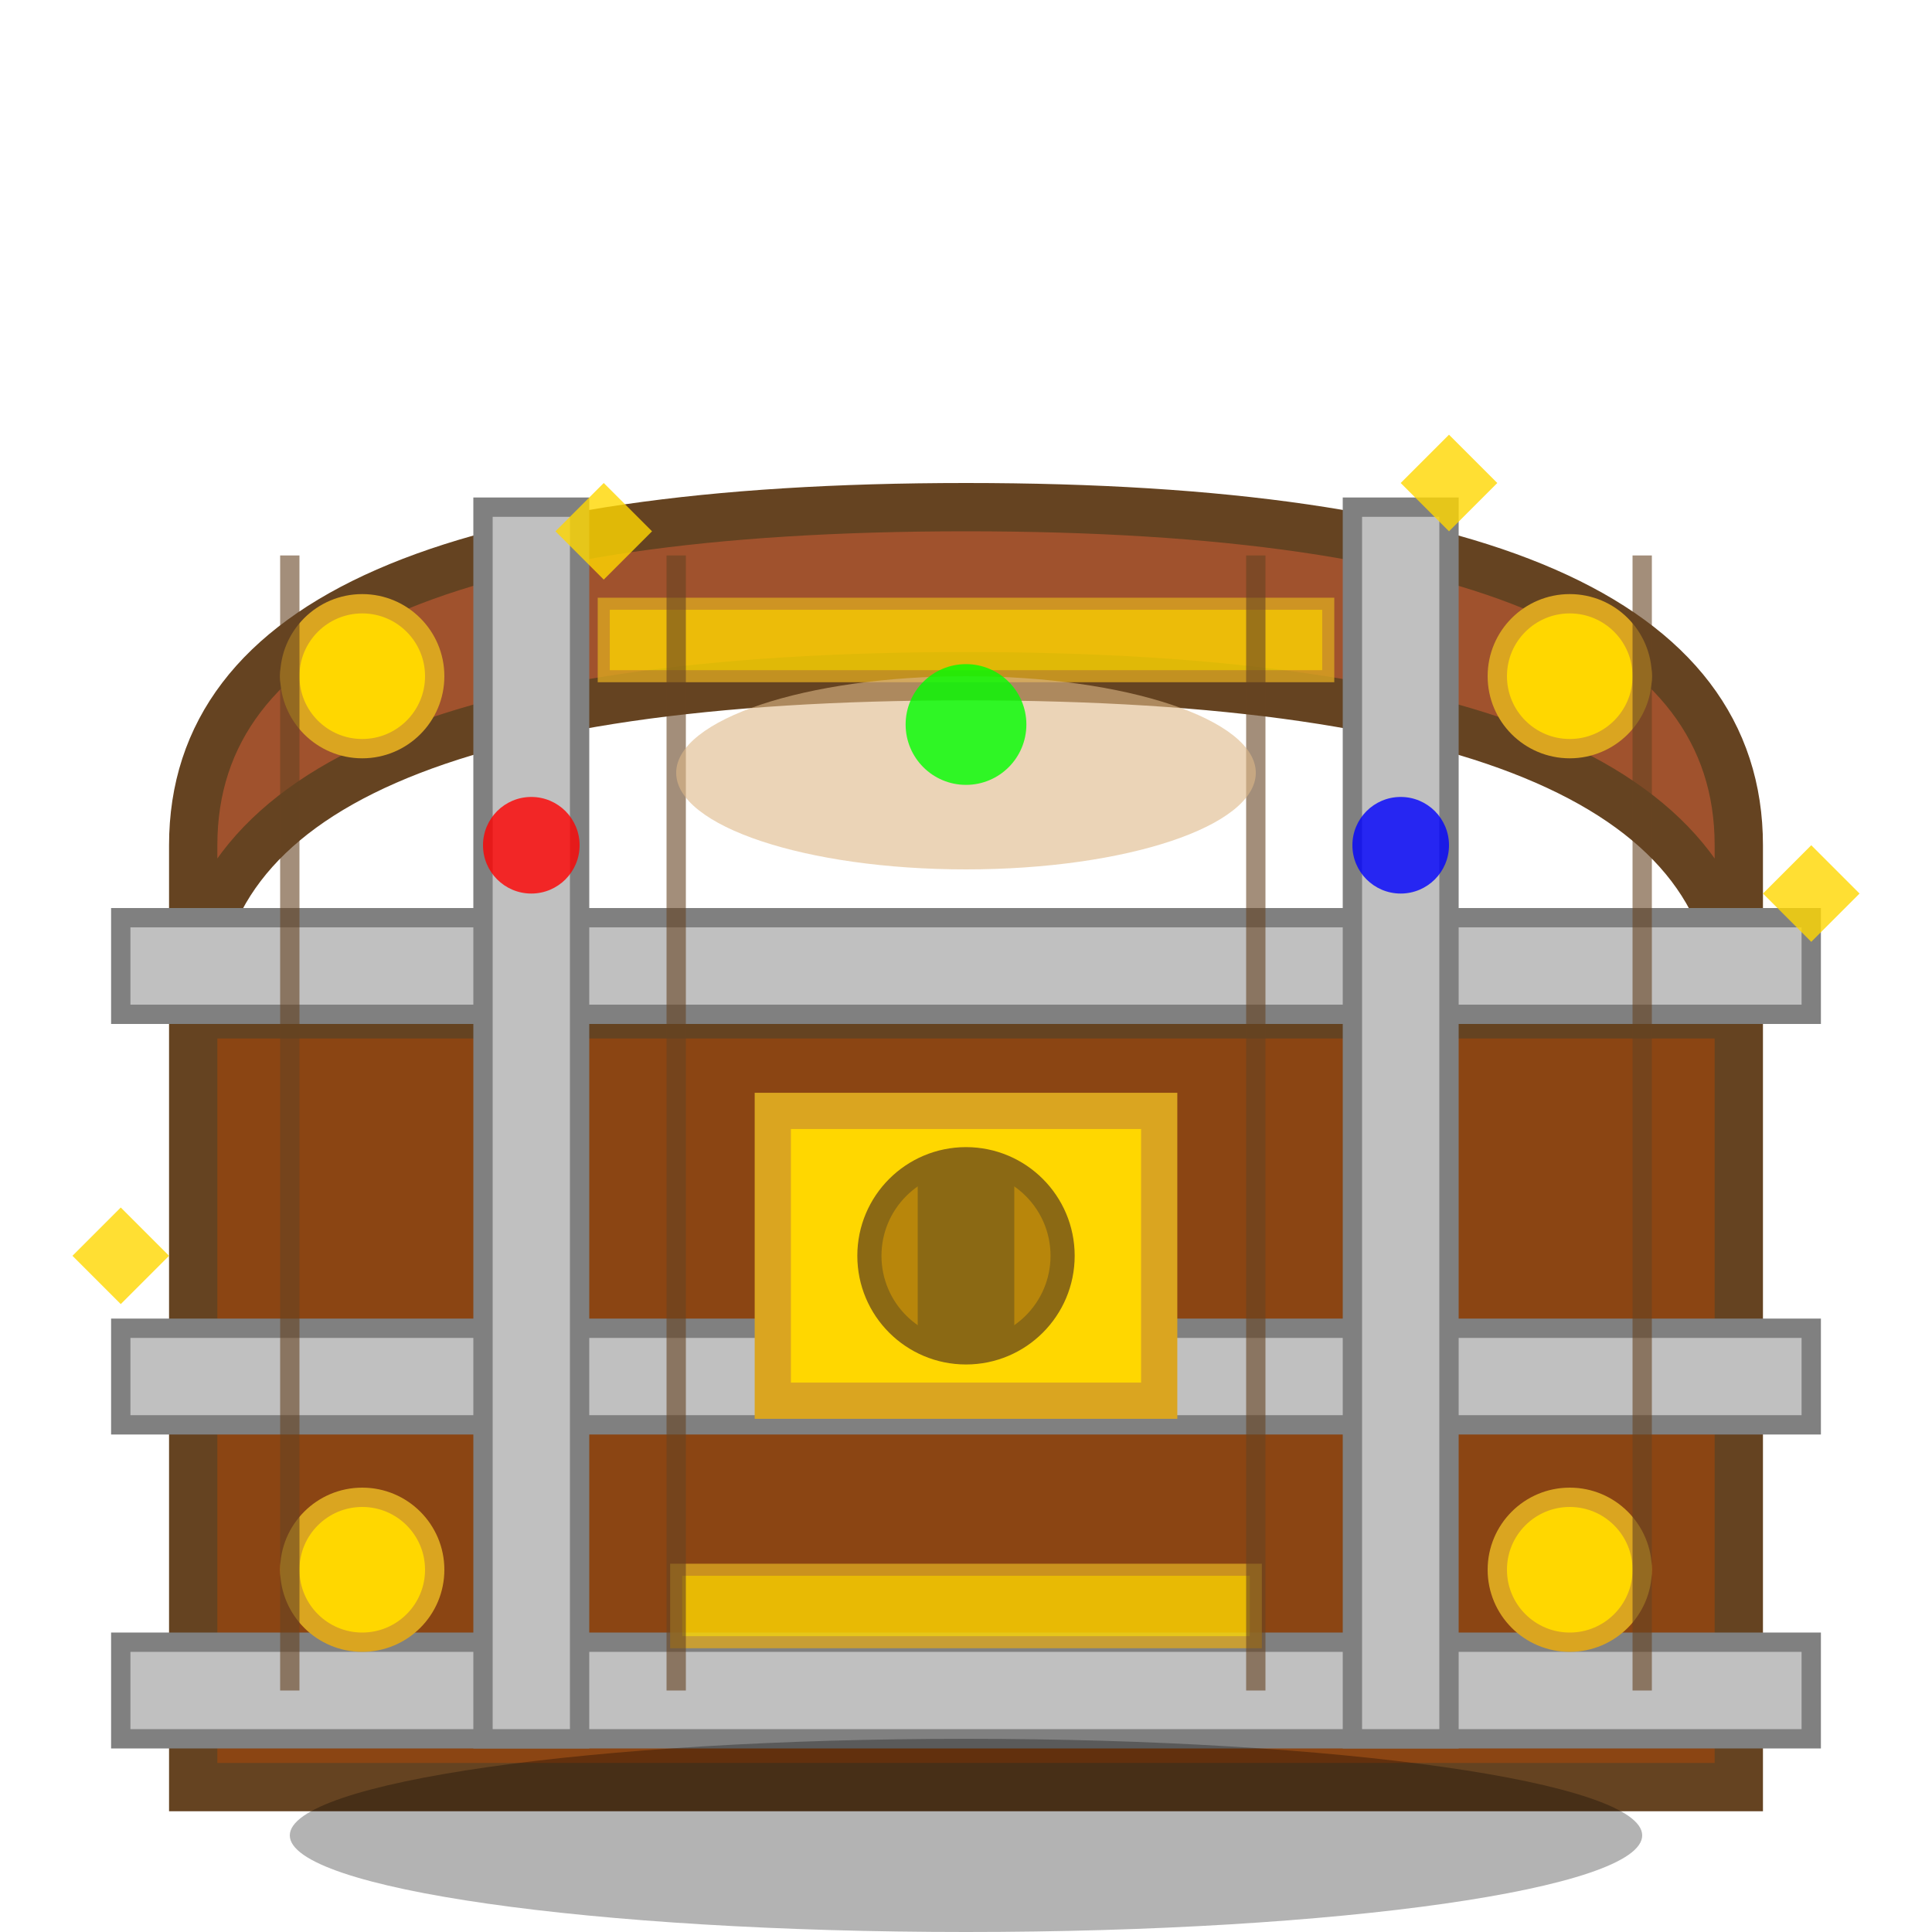
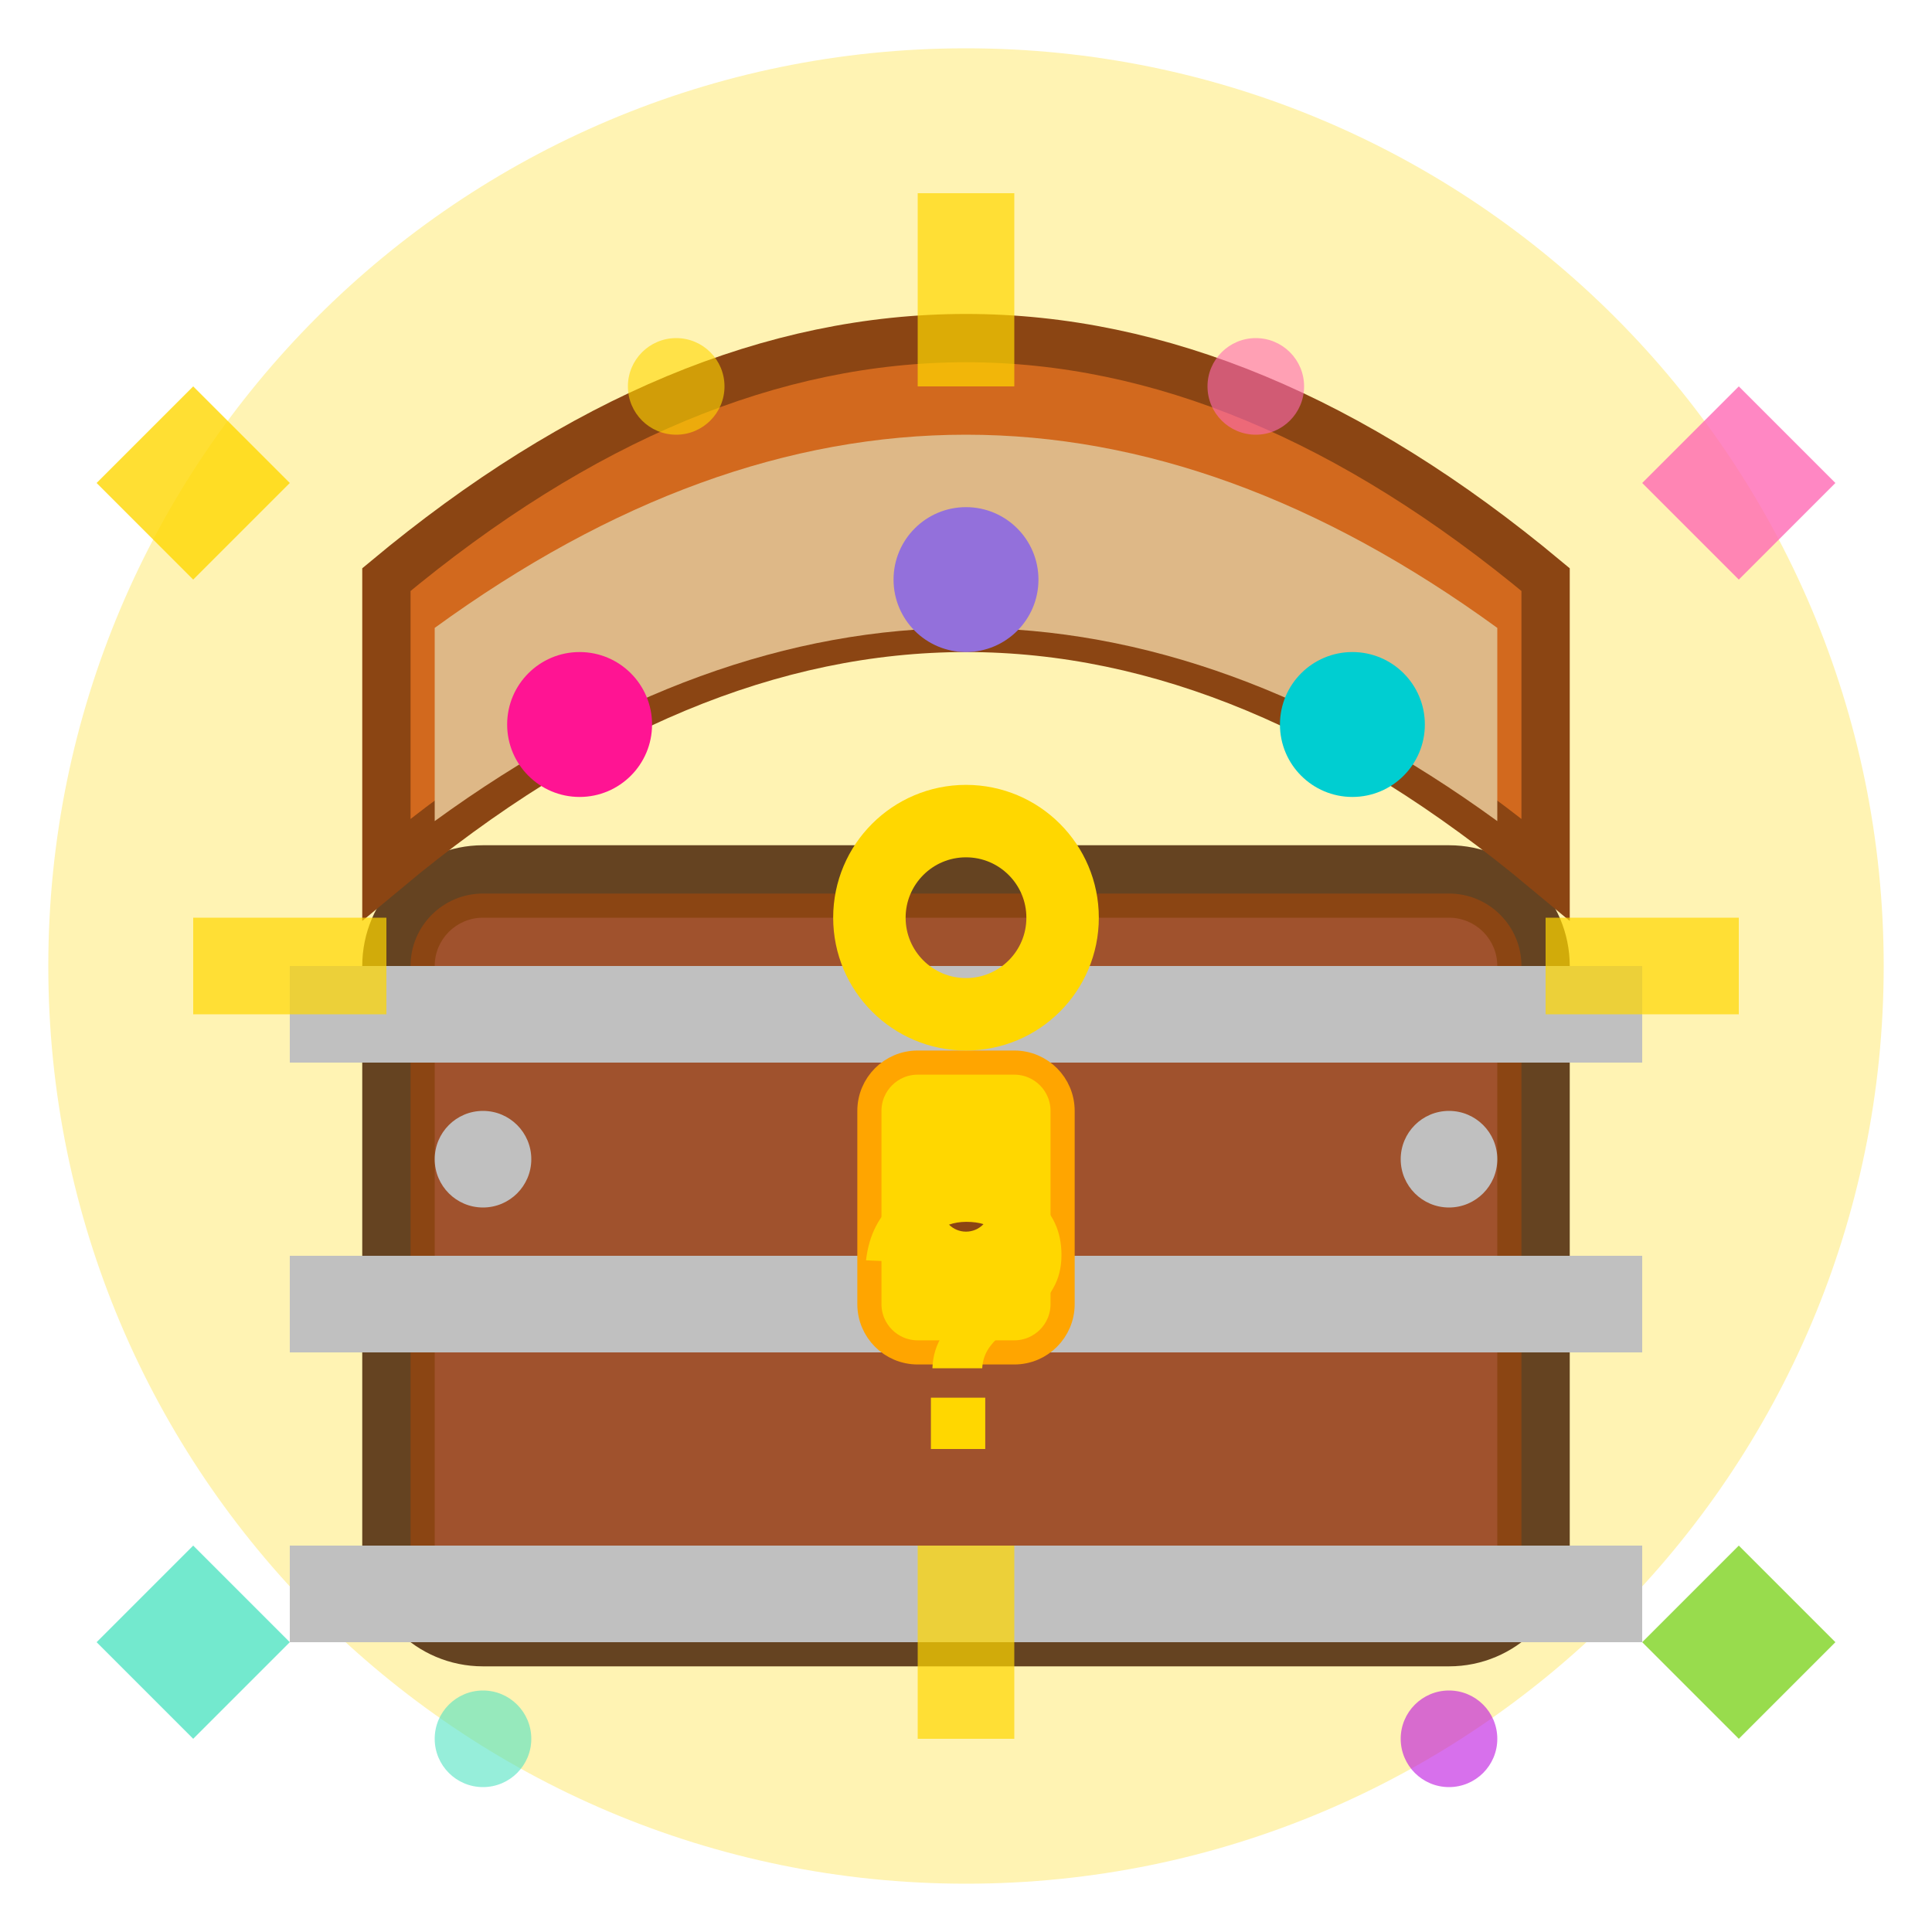
- <svg xmlns="http://www.w3.org/2000/svg" width="80" height="80" viewBox="0 0 80 80">
-   <rect x="8" y="42" width="64" height="32" fill="#8B4513" stroke="#654321" stroke-width="2" />
-   <path d="M8 42 Q8 28 40 28 Q72 28 72 42 L72 35 Q72 21 40 21 Q8 21 8 35 Z" fill="#A0522D" stroke="#654321" stroke-width="2" />
-   <rect x="5" y="38" width="70" height="4" fill="#C0C0C0" stroke="#808080" stroke-width="0.8" />
-   <rect x="5" y="55" width="70" height="4" fill="#C0C0C0" stroke="#808080" stroke-width="0.8" />
-   <rect x="5" y="68" width="70" height="4" fill="#C0C0C0" stroke="#808080" stroke-width="0.8" />
-   <rect x="20" y="21" width="4" height="51" fill="#C0C0C0" stroke="#808080" stroke-width="0.8" />
-   <rect x="56" y="21" width="4" height="51" fill="#C0C0C0" stroke="#808080" stroke-width="0.8" />
-   <rect x="32" y="46" width="16" height="12" fill="#FFD700" stroke="#DAA520" stroke-width="1.5" />
-   <circle cx="40" cy="52" r="4" fill="#B8860B" stroke="#8B6914" stroke-width="1" />
-   <rect x="38" y="48" width="4" height="8" fill="#8B6914" />
-   <circle cx="15" cy="28" r="3" fill="#FFD700" stroke="#DAA520" stroke-width="0.8" />
-   <circle cx="65" cy="28" r="3" fill="#FFD700" stroke="#DAA520" stroke-width="0.8" />
-   <circle cx="15" cy="65" r="3" fill="#FFD700" stroke="#DAA520" stroke-width="0.8" />
-   <circle cx="65" cy="65" r="3" fill="#FFD700" stroke="#DAA520" stroke-width="0.8" />
-   <rect x="25" y="25" width="30" height="3" fill="#FFD700" stroke="#DAA520" stroke-width="0.5" opacity="0.8" />
-   <rect x="28" y="65" width="24" height="3" fill="#FFD700" stroke="#DAA520" stroke-width="0.5" opacity="0.8" />
-   <line x1="12" y1="23" x2="12" y2="70" stroke="#654321" stroke-width="0.8" opacity="0.6" />
-   <line x1="28" y1="23" x2="28" y2="70" stroke="#654321" stroke-width="0.8" opacity="0.6" />
-   <line x1="52" y1="23" x2="52" y2="70" stroke="#654321" stroke-width="0.8" opacity="0.6" />
-   <line x1="68" y1="23" x2="68" y2="70" stroke="#654321" stroke-width="0.8" opacity="0.6" />
-   <ellipse cx="40" cy="32" rx="12" ry="4" fill="#DEB887" opacity="0.6" />
-   <circle cx="22" cy="35" r="2" fill="#FF0000" opacity="0.8" />
-   <circle cx="58" cy="35" r="2" fill="#0000FF" opacity="0.8" />
-   <circle cx="40" cy="30" r="2.5" fill="#00FF00" opacity="0.8" />
-   <ellipse cx="40" cy="76" rx="28" ry="4" fill="#000000" opacity="0.3" />
-   <g opacity="0.8">
-     <path d="M25,20 L27,22 L25,24 L23,22 Z" fill="#FFD700" />
-     <path d="M60,18 L62,20 L60,22 L58,20 Z" fill="#FFD700" />
-     <path d="M75,35 L77,37 L75,39 L73,37 Z" fill="#FFD700" />
-     <path d="M5,50 L7,52 L5,54 L3,52 Z" fill="#FFD700" />
-   </g>
+ <svg xmlns="http://www.w3.org/2000/svg" width="40" height="40" viewBox="0 0 40 40">
+   <circle cx="20" cy="20" r="19" fill="#FFD700" opacity="0.3" />
+   <rect x="8" y="18" width="24" height="16" rx="2" fill="#8B4513" stroke="#654321" stroke-width="1" />
+   <rect x="9" y="19" width="22" height="14" rx="1" fill="#A0522D" />
+   <path d="M8 18 Q20 8 32 18 L32 12 Q20 2 8 12 Z" fill="#D2691E" stroke="#8B4513" stroke-width="1" />
+   <path d="M9 17 Q20 9 31 17 L31 13 Q20 5 9 13 Z" fill="#DEB887" />
+   <rect x="6" y="20" width="28" height="2" fill="#C0C0C0" />
+   <rect x="6" y="26" width="28" height="2" fill="#C0C0C0" />
+   <rect x="6" y="32" width="28" height="2" fill="#C0C0C0" />
+   <rect x="18" y="22" width="4" height="6" rx="1" fill="#FFD700" stroke="#FFA500" stroke-width="0.5" />
+   <circle cx="20" cy="19" r="2" fill="none" stroke="#FFD700" stroke-width="1.5" />
+   <circle cx="20" cy="25" r="0.5" fill="#8B4513" />
+   <circle cx="12" cy="15" r="1.5" fill="#FF1493" />
+   <circle cx="28" cy="15" r="1.5" fill="#00CED1" />
+   <circle cx="20" cy="12" r="1.5" fill="#9370DB" />
+   <path d="M4 8 L6 10 L4 12 L2 10 Z" fill="#FFD700" opacity="0.8" />
+   <path d="M36 8 L38 10 L36 12 L34 10 Z" fill="#FF69B4" opacity="0.8" />
+   <path d="M4 32 L6 34 L4 36 L2 34 Z" fill="#50E3C2" opacity="0.8" />
+   <path d="M36 32 L38 34 L36 36 L34 34 Z" fill="#7ED321" opacity="0.8" />
+   <circle cx="14" cy="8" r="1" fill="#FFD700" opacity="0.6" />
+   <circle cx="26" cy="8" r="1" fill="#FF69B4" opacity="0.6" />
+   <circle cx="10" cy="36" r="1" fill="#50E3C2" opacity="0.6" />
+   <circle cx="30" cy="36" r="1" fill="#BD10E0" opacity="0.6" />
+   <path d="M20 4 L20 8" stroke="#FFD700" stroke-width="2" opacity="0.7" />
+   <path d="M20 32 L20 36" stroke="#FFD700" stroke-width="2" opacity="0.7" />
+   <path d="M4 20 L8 20" stroke="#FFD700" stroke-width="2" opacity="0.7" />
+   <path d="M32 20 L36 20" stroke="#FFD700" stroke-width="2" opacity="0.7" />
+   <circle cx="10" cy="24" r="1" fill="#C0C0C0" />
+   <circle cx="30" cy="24" r="1" fill="#C0C0C0" />
+   <text x="20" y="30" font-family="Arial, sans-serif" font-size="8" font-weight="bold" text-anchor="middle" fill="#FFD700">?</text>
</svg>
